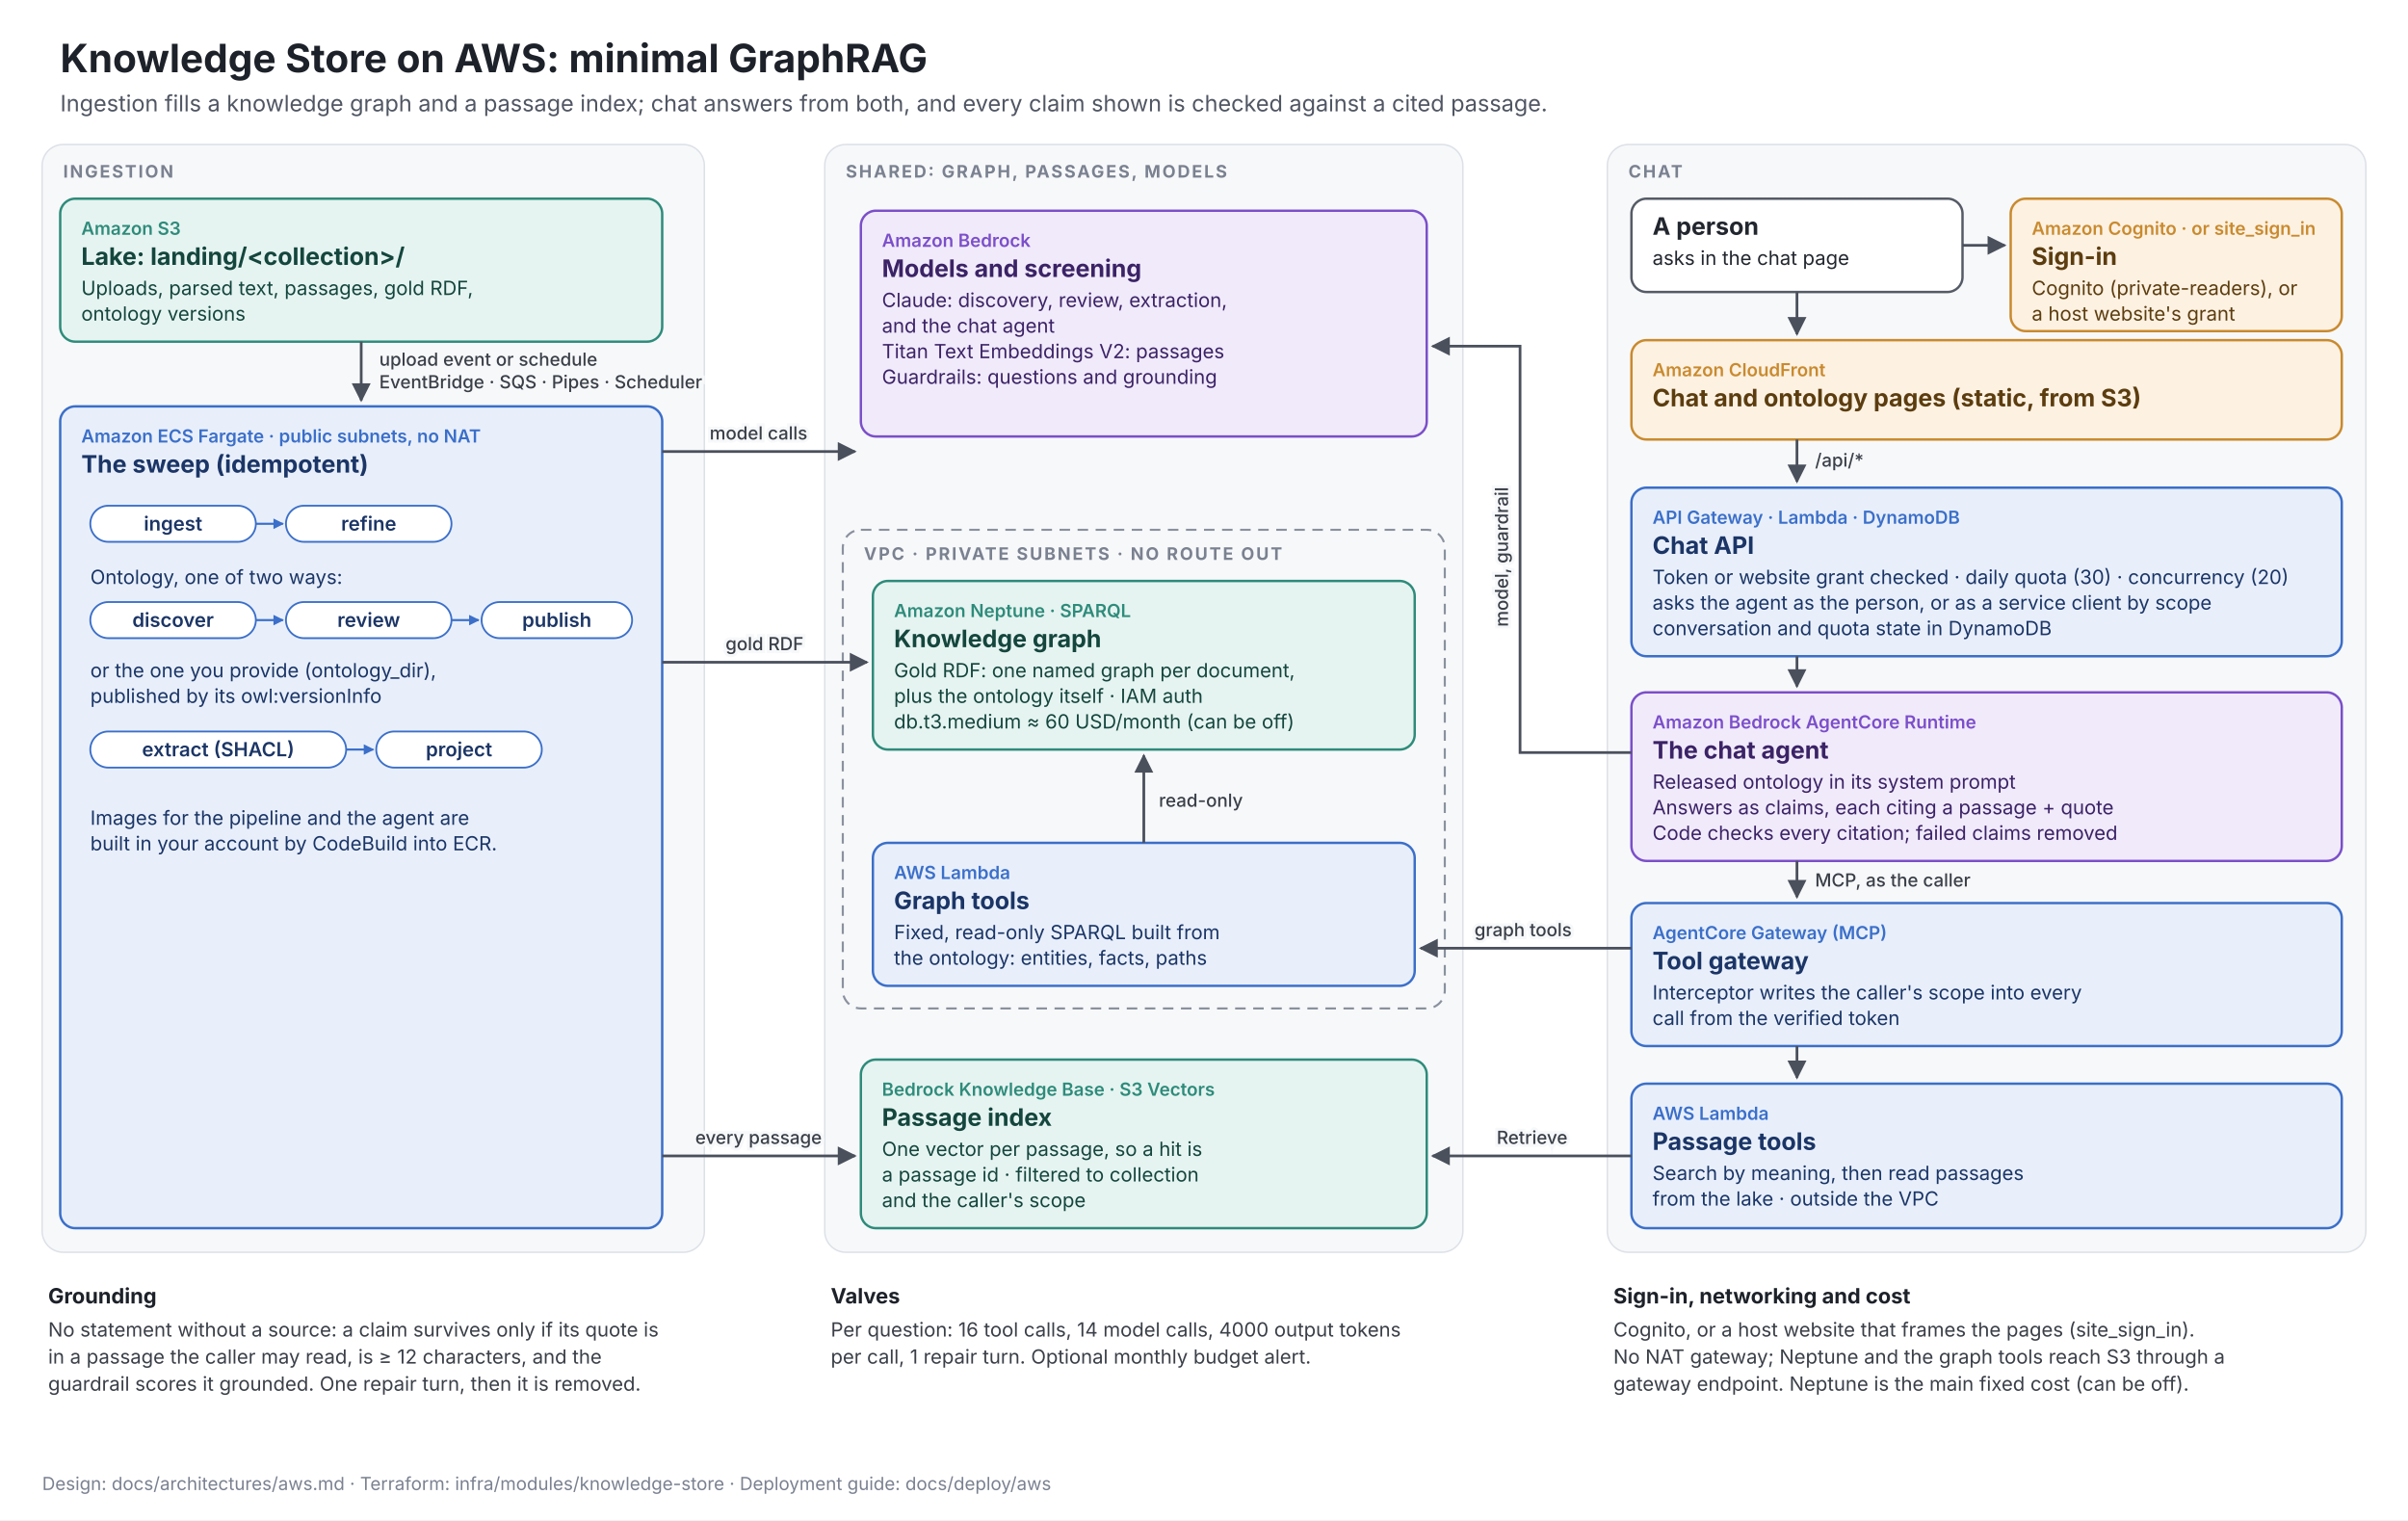
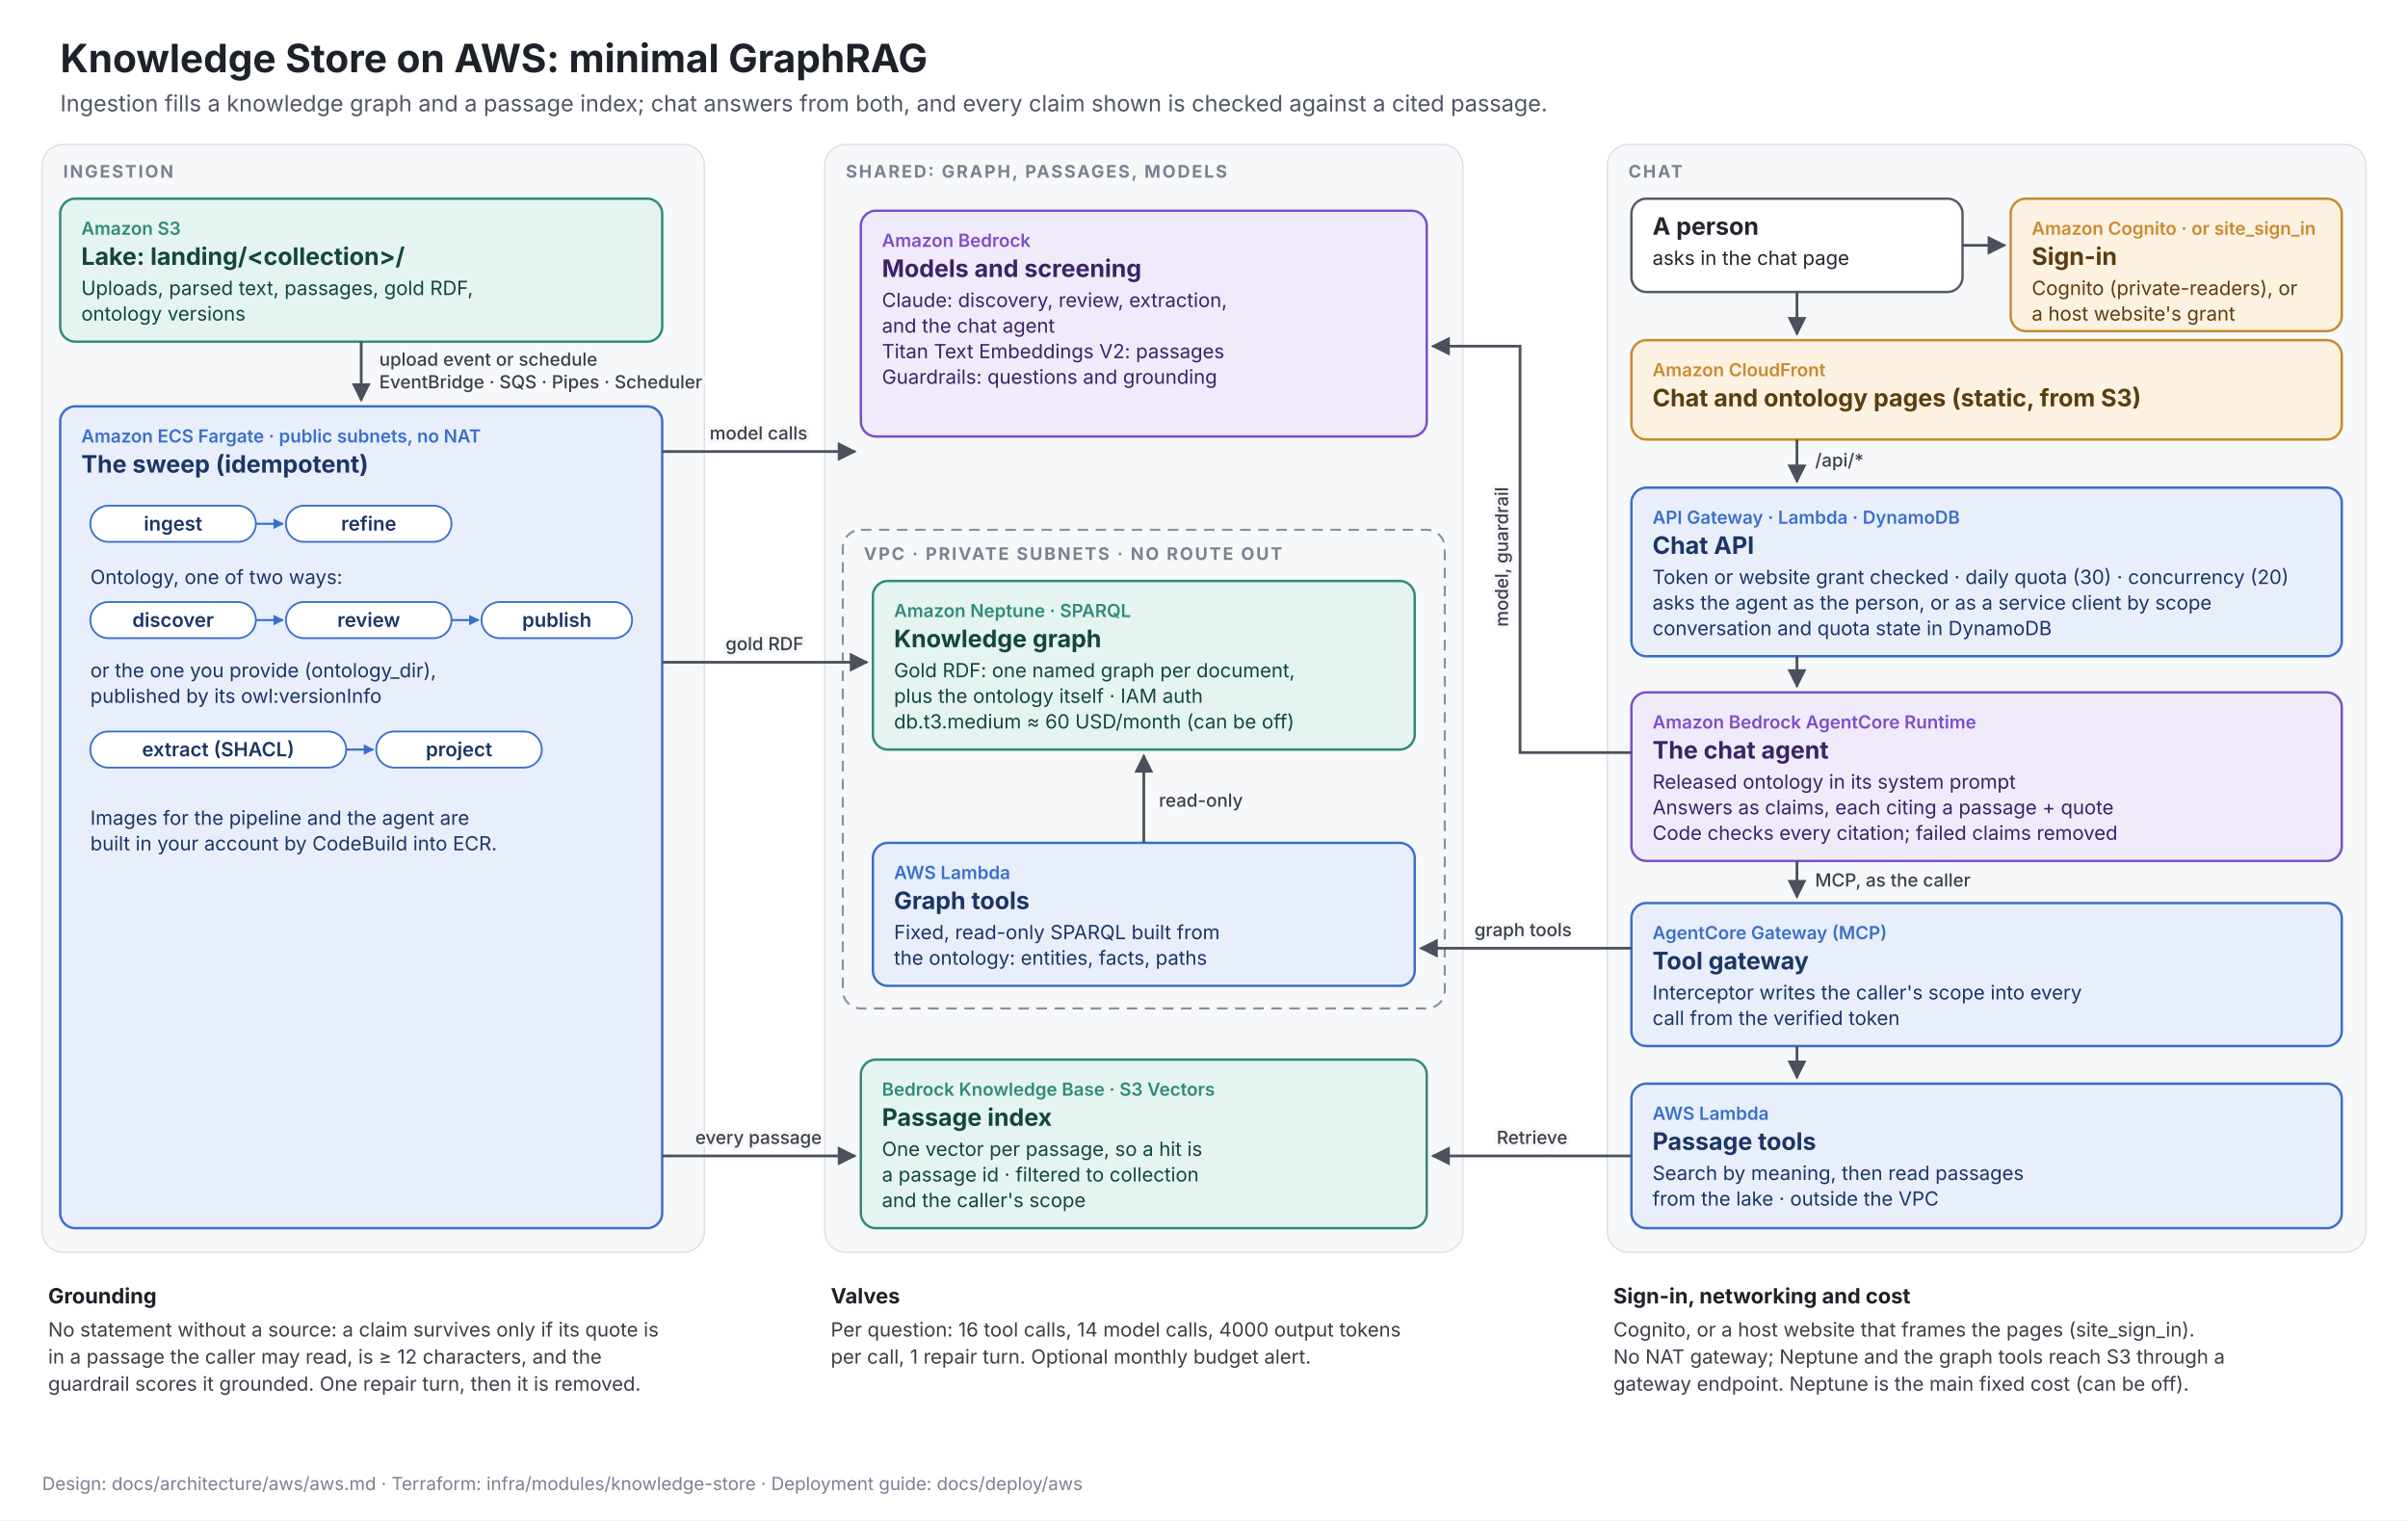
<svg xmlns="http://www.w3.org/2000/svg" width="1600" height="1010" viewBox="0 0 1600 1010">
  <defs>
    <marker id="ah" viewBox="0 0 10 10" refX="9" refY="5" markerWidth="7" markerHeight="7" orient="auto-start-reverse">
      <path d="M0,0 L10,5 L0,10 z" fill="#4A505C" />
    </marker>
    <marker id="ahs" viewBox="0 0 10 10" refX="9" refY="5" markerWidth="5" markerHeight="5" orient="auto">
      <path d="M0,0 L10,5 L0,10 z" fill="#3B6FC9" />
    </marker>
    <style>
text { font-family: Inter, 'DejaVu Sans', sans-serif; }
.h1 { font-size: 26px; font-weight: 700; fill: #1D2129; }
.sub { font-size: 15px; fill: #505663; }
.lane { font-size: 11.5px; font-weight: 700; letter-spacing: 1.2px; fill: #7A8190; }
.svc { font-size: 12px; font-weight: 600; }
.title { font-size: 16px; font-weight: 700; }
.body { font-size: 13px; }
.chip { font-size: 13px; font-weight: 600; }
.lbl { font-size: 12px; fill: #3A3F48; font-weight: 500; paint-order: stroke; stroke: #F7F8FA; stroke-width: 4px; }
.nh { font-size: 14px; font-weight: 700; fill: #1D2129; }
.note { font-size: 13px; fill: #3A3F48; }
.foot { font-size: 12px; fill: #7A8190; }
</style>
  </defs>
  <rect width="100%" height="100%" fill="#FFFFFF" />
  <text x="40" y="48" class="h1">Knowledge Store on AWS: minimal GraphRAG</text>
  <text x="40" y="74" class="sub">Ingestion fills a knowledge graph and a passage index; chat answers from both, and every claim shown is checked against a cited passage.</text>
  <rect x="28" y="96" width="440" height="736" rx="14" fill="#F7F8FA" stroke="#DDE1E7" />
  <text x="42" y="118" class="lane">INGESTION</text>
  <rect x="548" y="96" width="424" height="736" rx="14" fill="#F7F8FA" stroke="#DDE1E7" />
  <text x="562" y="118" class="lane">SHARED: GRAPH, PASSAGES, MODELS</text>
  <rect x="1068" y="96" width="504" height="736" rx="14" fill="#F7F8FA" stroke="#DDE1E7" />
  <text x="1082" y="118" class="lane">CHAT</text>
  <rect x="40" y="132" width="400" height="95" rx="10" fill="#E6F4F1" stroke="#2E8B7A" stroke-width="1.6" />
  <text x="54" y="156" class="svc" fill="#2E8B7A">Amazon S3</text>
  <text x="54" y="176" class="title" fill="#14463D">Lake: landing/&lt;collection&gt;/</text>
  <text x="54" y="196" class="body" fill="#14463D">Uploads, parsed text, passages, gold RDF,</text>
  <text x="54" y="213" class="body" fill="#14463D">ontology versions</text>
  <path d="M240,227 L240,266" fill="none" stroke="#4A505C" stroke-width="1.8" marker-end="url(#ah)" />
  <text x="252" y="243" class="lbl" text-anchor="start">upload event or schedule</text>
  <text x="252" y="258" class="lbl" text-anchor="start">EventBridge · SQS · Pipes · Scheduler</text>
  <rect x="40" y="270" width="400" height="546" rx="10" fill="#E8EFFB" stroke="#3B6FC9" stroke-width="1.6" />
  <text x="54" y="294" class="svc" fill="#3B6FC9">Amazon ECS Fargate · public subnets, no NAT</text>
  <text x="54" y="314" class="title" fill="#1B3566">The sweep (idempotent)</text>
  <rect x="60" y="336" width="110" height="24" rx="12" fill="#fff" stroke="#3B6FC9" stroke-width="1.2" />
  <text x="115.0" y="352.5" class="chip" fill="#1B3566" text-anchor="middle">ingest</text>
  <rect x="190" y="336" width="110" height="24" rx="12" fill="#fff" stroke="#3B6FC9" stroke-width="1.2" />
  <text x="245.0" y="352.5" class="chip" fill="#1B3566" text-anchor="middle">refine</text>
  <text x="60" y="388" class="body" fill="#1B3566">Ontology, one of two ways:</text>
  <rect x="60" y="400" width="110" height="24" rx="12" fill="#fff" stroke="#3B6FC9" stroke-width="1.2" />
  <text x="115.0" y="416.5" class="chip" fill="#1B3566" text-anchor="middle">discover</text>
  <rect x="190" y="400" width="110" height="24" rx="12" fill="#fff" stroke="#3B6FC9" stroke-width="1.2" />
  <text x="245.0" y="416.5" class="chip" fill="#1B3566" text-anchor="middle">review</text>
  <rect x="320" y="400" width="100" height="24" rx="12" fill="#fff" stroke="#3B6FC9" stroke-width="1.2" />
  <text x="370.0" y="416.5" class="chip" fill="#1B3566" text-anchor="middle">publish</text>
  <text x="60" y="450" class="body" fill="#1B3566">or the one you provide (ontology_dir),</text>
  <text x="60" y="467" class="body" fill="#1B3566">published by its owl:versionInfo</text>
  <rect x="60" y="486" width="170" height="24" rx="12" fill="#fff" stroke="#3B6FC9" stroke-width="1.2" />
  <text x="145.0" y="502.5" class="chip" fill="#1B3566" text-anchor="middle">extract (SHACL)</text>
  <rect x="250" y="486" width="110" height="24" rx="12" fill="#fff" stroke="#3B6FC9" stroke-width="1.2" />
  <text x="305.0" y="502.5" class="chip" fill="#1B3566" text-anchor="middle">project</text>
  <path d="M170,348 L188,348" stroke="#3B6FC9" stroke-width="1.4" marker-end="url(#ahs)" />
  <path d="M170,412 L188,412" stroke="#3B6FC9" stroke-width="1.4" marker-end="url(#ahs)" />
  <path d="M300,412 L318,412" stroke="#3B6FC9" stroke-width="1.4" marker-end="url(#ahs)" />
  <path d="M230,498 L248,498" stroke="#3B6FC9" stroke-width="1.4" marker-end="url(#ahs)" />
  <text x="60" y="548" class="body" fill="#1B3566">Images for the pipeline and the agent are</text>
  <text x="60" y="565" class="body" fill="#1B3566">built in your account by CodeBuild into ECR.</text>
  <rect x="572" y="140" width="376" height="150" rx="10" fill="#F1EAFB" stroke="#7B4FC9" stroke-width="1.6" />
  <text x="586" y="164" class="svc" fill="#7B4FC9">Amazon Bedrock</text>
  <text x="586" y="184" class="title" fill="#3B2366">Models and screening</text>
  <text x="586" y="204" class="body" fill="#3B2366">Claude: discovery, review, extraction,</text>
  <text x="586" y="221" class="body" fill="#3B2366">and the chat agent</text>
  <text x="586" y="238" class="body" fill="#3B2366">Titan Text Embeddings V2: passages</text>
  <text x="586" y="255" class="body" fill="#3B2366">Guardrails: questions and grounding</text>
  <rect x="560" y="352" width="400" height="318" rx="12" fill="none" stroke="#8A919E" stroke-width="1.4" stroke-dasharray="7 5" />
  <text x="574" y="372" class="lane" fill="#5A6170">VPC · PRIVATE SUBNETS · NO ROUTE OUT</text>
  <rect x="580" y="386" width="360" height="112" rx="10" fill="#E6F4F1" stroke="#2E8B7A" stroke-width="1.6" />
  <text x="594" y="410" class="svc" fill="#2E8B7A">Amazon Neptune · SPARQL</text>
  <text x="594" y="430" class="title" fill="#14463D">Knowledge graph</text>
  <text x="594" y="450" class="body" fill="#14463D">Gold RDF: one named graph per document,</text>
  <text x="594" y="467" class="body" fill="#14463D">plus the ontology itself · IAM auth</text>
  <text x="594" y="484" class="body" fill="#14463D">db.t3.medium ≈ 60 USD/month (can be off)</text>
  <rect x="580" y="560" width="360" height="95" rx="10" fill="#E8EFFB" stroke="#3B6FC9" stroke-width="1.6" />
  <text x="594" y="584" class="svc" fill="#3B6FC9">AWS Lambda</text>
  <text x="594" y="604" class="title" fill="#1B3566">Graph tools</text>
  <text x="594" y="624" class="body" fill="#1B3566">Fixed, read-only SPARQL built from</text>
  <text x="594" y="641" class="body" fill="#1B3566">the ontology: entities, facts, paths</text>
  <path d="M760,560 L760,502" fill="none" stroke="#4A505C" stroke-width="1.8" marker-end="url(#ah)" />
  <text x="770" y="536" class="lbl" text-anchor="start">read-only</text>
  <rect x="572" y="704" width="376" height="112" rx="10" fill="#E6F4F1" stroke="#2E8B7A" stroke-width="1.6" />
  <text x="586" y="728" class="svc" fill="#2E8B7A">Bedrock Knowledge Base · S3 Vectors</text>
  <text x="586" y="748" class="title" fill="#14463D">Passage index</text>
  <text x="586" y="768" class="body" fill="#14463D">One vector per passage, so a hit is</text>
  <text x="586" y="785" class="body" fill="#14463D">a passage id · filtered to collection</text>
  <text x="586" y="802" class="body" fill="#14463D">and the caller's scope</text>
  <path d="M440,300 L568,300" fill="none" stroke="#4A505C" stroke-width="1.8" marker-end="url(#ah)" />
  <text x="504" y="292" class="lbl" text-anchor="middle">model calls</text>
  <path d="M440,440 L576,440" fill="none" stroke="#4A505C" stroke-width="1.8" marker-end="url(#ah)" />
  <text x="508" y="432" class="lbl" text-anchor="middle">gold RDF</text>
  <path d="M440,768 L568,768" fill="none" stroke="#4A505C" stroke-width="1.8" marker-end="url(#ah)" />
  <text x="504" y="760" class="lbl" text-anchor="middle">every passage</text>
  <rect x="1084" y="132" width="220" height="62" rx="10" fill="#FFFFFF" stroke="#555B66" stroke-width="1.6" />
  <text x="1098" y="156" class="title" fill="#22262E">A person</text>
  <text x="1098" y="176" class="body" fill="#22262E">asks in the chat page</text>
  <rect x="1336" y="132" width="220" height="88" rx="10" fill="#FDF1E2" stroke="#C98A2E" stroke-width="1.6" />
  <text x="1350" y="156" class="svc" fill="#C98A2E">Amazon Cognito · or site_sign_in</text>
  <text x="1350" y="176" class="title" fill="#5C3D0F">Sign-in</text>
  <text x="1350" y="196" class="body" fill="#5C3D0F">Cognito (private-readers), or</text>
  <text x="1350" y="213" class="body" fill="#5C3D0F">a host website's grant</text>
  <path d="M1304,163 L1332,163" fill="none" stroke="#4A505C" stroke-width="1.8" marker-end="url(#ah)" />
  <path d="M1194,194 L1194,222" fill="none" stroke="#4A505C" stroke-width="1.8" marker-end="url(#ah)" />
  <rect x="1084" y="226" width="472" height="66" rx="10" fill="#FDF1E2" stroke="#C98A2E" stroke-width="1.6" />
  <text x="1098" y="250" class="svc" fill="#C98A2E">Amazon CloudFront</text>
  <text x="1098" y="270" class="title" fill="#5C3D0F">Chat and ontology pages (static, from S3)</text>
  <path d="M1194,292 L1194,320" fill="none" stroke="#4A505C" stroke-width="1.8" marker-end="url(#ah)" />
  <text x="1206" y="310" class="lbl" text-anchor="start">/api/*</text>
  <rect x="1084" y="324" width="472" height="112" rx="10" fill="#E8EFFB" stroke="#3B6FC9" stroke-width="1.6" />
  <text x="1098" y="348" class="svc" fill="#3B6FC9">API Gateway · Lambda · DynamoDB</text>
  <text x="1098" y="368" class="title" fill="#1B3566">Chat API</text>
  <text x="1098" y="388" class="body" fill="#1B3566">Token or website grant checked · daily quota (30) · concurrency (20)</text>
  <text x="1098" y="405" class="body" fill="#1B3566">asks the agent as the person, or as a service client by scope</text>
  <text x="1098" y="422" class="body" fill="#1B3566">conversation and quota state in DynamoDB</text>
  <path d="M1194,436 L1194,456" fill="none" stroke="#4A505C" stroke-width="1.8" marker-end="url(#ah)" />
  <rect x="1084" y="460" width="472" height="112" rx="10" fill="#F1EAFB" stroke="#7B4FC9" stroke-width="1.6" />
  <text x="1098" y="484" class="svc" fill="#7B4FC9">Amazon Bedrock AgentCore Runtime</text>
  <text x="1098" y="504" class="title" fill="#3B2366">The chat agent</text>
  <text x="1098" y="524" class="body" fill="#3B2366">Released ontology in its system prompt</text>
  <text x="1098" y="541" class="body" fill="#3B2366">Answers as claims, each citing a passage + quote</text>
  <text x="1098" y="558" class="body" fill="#3B2366">Code checks every citation; failed claims removed</text>
  <path d="M1084,500 L1010,500 L1010,230 L952,230" fill="none" stroke="#4A505C" stroke-width="1.8" marker-end="url(#ah)" />
  <text x="1002" y="370" class="lbl" text-anchor="middle" transform="rotate(-90 1002 370)">model, guardrail</text>
  <path d="M1194,572 L1194,596" fill="none" stroke="#4A505C" stroke-width="1.8" marker-end="url(#ah)" />
  <text x="1206" y="589" class="lbl" text-anchor="start">MCP, as the caller</text>
  <rect x="1084" y="600" width="472" height="95" rx="10" fill="#E8EFFB" stroke="#3B6FC9" stroke-width="1.6" />
  <text x="1098" y="624" class="svc" fill="#3B6FC9">AgentCore Gateway (MCP)</text>
  <text x="1098" y="644" class="title" fill="#1B3566">Tool gateway</text>
  <text x="1098" y="664" class="body" fill="#1B3566">Interceptor writes the caller's scope into every</text>
  <text x="1098" y="681" class="body" fill="#1B3566">call from the verified token</text>
  <path d="M1084,630 L944,630" fill="none" stroke="#4A505C" stroke-width="1.8" marker-end="url(#ah)" />
  <text x="1012" y="622" class="lbl" text-anchor="middle">graph tools</text>
  <path d="M1194,695 L1194,716" fill="none" stroke="#4A505C" stroke-width="1.8" marker-end="url(#ah)" />
  <rect x="1084" y="720" width="472" height="96" rx="10" fill="#E8EFFB" stroke="#3B6FC9" stroke-width="1.6" />
  <text x="1098" y="744" class="svc" fill="#3B6FC9">AWS Lambda</text>
  <text x="1098" y="764" class="title" fill="#1B3566">Passage tools</text>
  <text x="1098" y="784" class="body" fill="#1B3566">Search by meaning, then read passages</text>
  <text x="1098" y="801" class="body" fill="#1B3566">from the lake · outside the VPC</text>
  <path d="M1084,768 L952,768" fill="none" stroke="#4A505C" stroke-width="1.8" marker-end="url(#ah)" />
  <text x="1018" y="760" class="lbl" text-anchor="middle">Retrieve</text>
  <text x="32" y="866" class="nh">Grounding</text>
  <text x="32" y="888" class="note">No statement without a source: a claim survives only if its quote is</text>
  <text x="32" y="906" class="note">in a passage the caller may read, is ≥ 12 characters, and the</text>
  <text x="32" y="924" class="note">guardrail scores it grounded. One repair turn, then it is removed.</text>
  <text x="552" y="866" class="nh">Valves</text>
  <text x="552" y="888" class="note">Per question: 16 tool calls, 14 model calls, 4000 output tokens</text>
  <text x="552" y="906" class="note">per call, 1 repair turn. Optional monthly budget alert.</text>
  <text x="1072" y="866" class="nh">Sign-in, networking and cost</text>
  <text x="1072" y="888" class="note">Cognito, or a host website that frames the pages (site_sign_in).</text>
  <text x="1072" y="906" class="note">No NAT gateway; Neptune and the graph tools reach S3 through a</text>
  <text x="1072" y="924" class="note">gateway endpoint. Neptune is the main fixed cost (can be off).</text>
-   <text x="28" y="990" class="foot">Design: docs/architectures/aws.md · Terraform: infra/modules/knowledge-store · Deployment guide: docs/deploy/aws</text>
+   <text x="28" y="990" class="foot">Design: docs/architecture/aws/aws.md · Terraform: infra/modules/knowledge-store · Deployment guide: docs/deploy/aws</text>
</svg>
